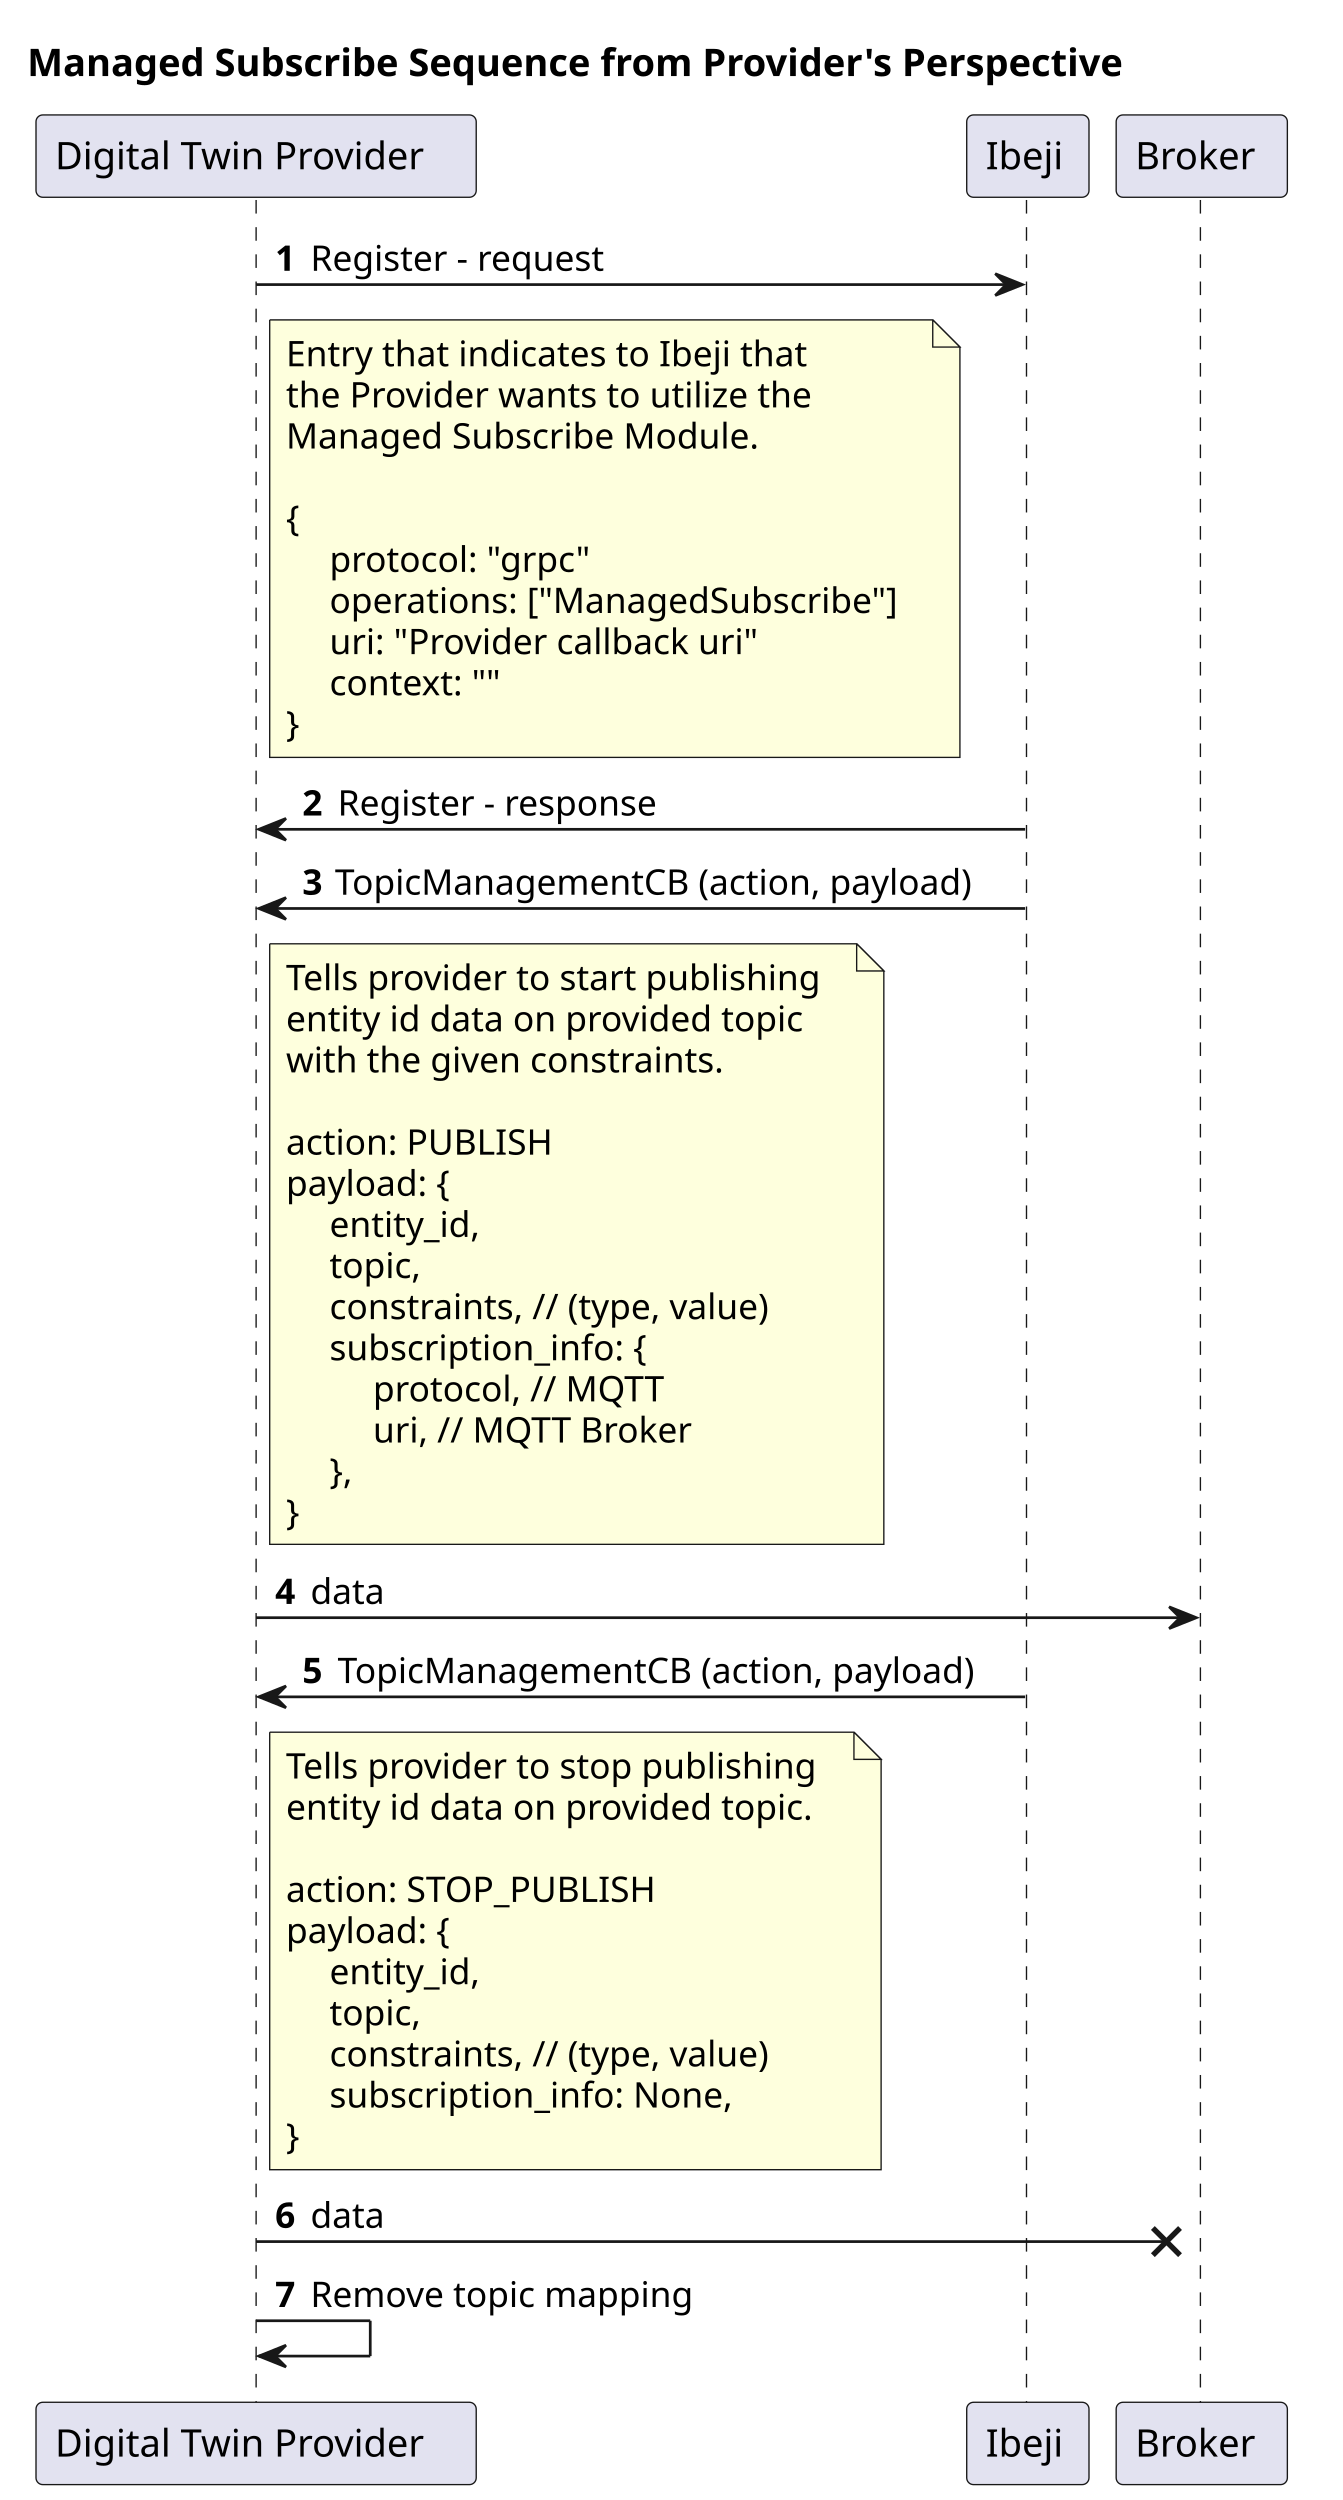
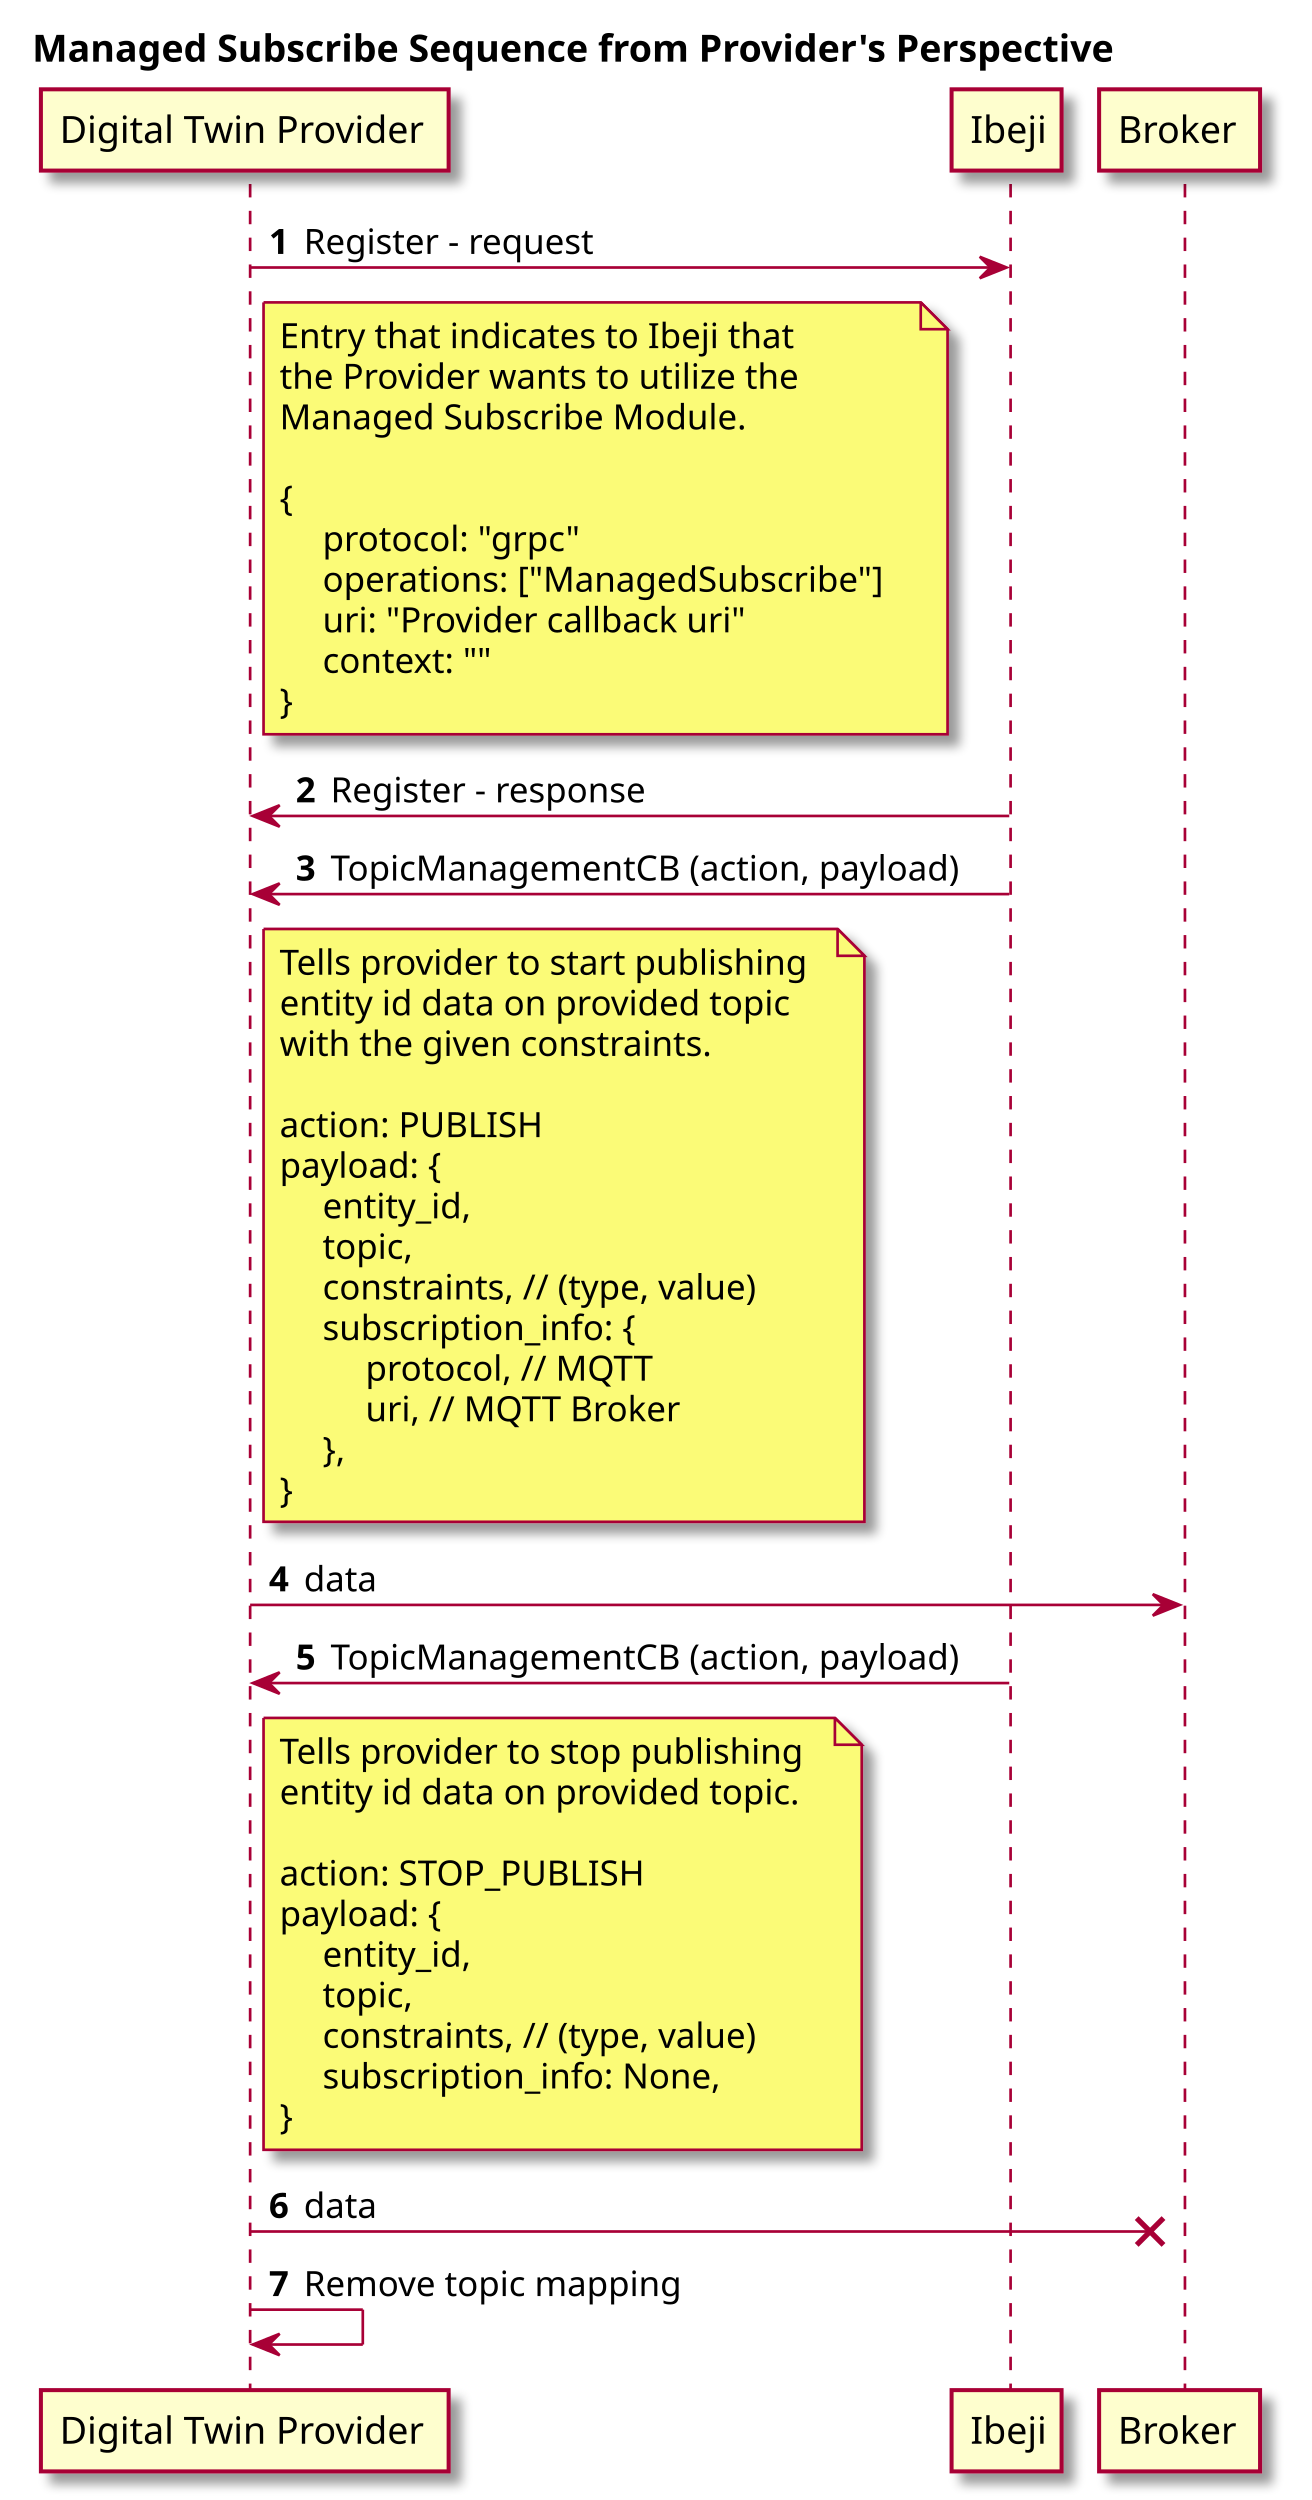
- <svg xmlns="http://www.w3.org/2000/svg" contentStyleType="text/css" height="920px" preserveAspectRatio="none" style="width:494px;height:920px;background:#FFFFFF;" version="1.1" viewBox="0 0 494 920" width="494px" zoomAndPan="magnify">
-   <defs />
+ <svg xmlns="http://www.w3.org/2000/svg" contentScriptType="application/ecmascript" contentStyleType="text/css" height="932px" preserveAspectRatio="none" style="width:489px;height:932px;background:#FEFEFE;" version="1.1" viewBox="0 0 489 932" width="489px" zoomAndPan="magnify">
+   <defs>
+     <filter height="300%" id="f5unvuc8319d9" width="300%" x="-1" y="-1">
+       <feGaussianBlur result="blurOut" stdDeviation="2.0" />
+       <feColorMatrix in="blurOut" result="blurOut2" type="matrix" values="0 0 0 0 0 0 0 0 0 0 0 0 0 0 0 0 0 0 .4 0" />
+       <feOffset dx="4.0" dy="4.0" in="blurOut2" result="blurOut3" />
+       <feBlend in="SourceGraphic" in2="blurOut3" mode="normal" />
+     </filter>
+   </defs>
  <g>
-     <text fill="#000000" font-family="sans-serif" font-size="14" font-weight="bold" lengthAdjust="spacing" textLength="466" x="10" y="27.995">Managed Subscribe Sequence from Provider's Perspective</text>
-     <line style="stroke:#181818;stroke-width:0.5;stroke-dasharray:5.0,5.0;" x1="94.25" x2="94.25" y1="73.594" y2="885.039" />
-     <line style="stroke:#181818;stroke-width:0.5;stroke-dasharray:5.0,5.0;" x1="377.75" x2="377.75" y1="73.594" y2="885.039" />
-     <line style="stroke:#181818;stroke-width:0.5;stroke-dasharray:5.0,5.0;" x1="441.75" x2="441.75" y1="73.594" y2="885.039" />
-     <rect fill="#E2E2F0" height="30.297" rx="2.5" ry="2.5" style="stroke:#181818;stroke-width:0.5;" width="162" x="13.25" y="42.297" />
-     <text fill="#000000" font-family="sans-serif" font-size="14" lengthAdjust="spacing" textLength="148" x="20.25" y="62.292">Digital Twin Provider</text>
-     <rect fill="#E2E2F0" height="30.297" rx="2.5" ry="2.5" style="stroke:#181818;stroke-width:0.5;" width="162" x="13.25" y="884.039" />
-     <text fill="#000000" font-family="sans-serif" font-size="14" lengthAdjust="spacing" textLength="148" x="20.25" y="904.034">Digital Twin Provider</text>
-     <rect fill="#E2E2F0" height="30.297" rx="2.5" ry="2.5" style="stroke:#181818;stroke-width:0.5;" width="45" x="355.75" y="42.297" />
-     <text fill="#000000" font-family="sans-serif" font-size="14" lengthAdjust="spacing" textLength="31" x="362.75" y="62.292">Ibeji</text>
-     <rect fill="#E2E2F0" height="30.297" rx="2.5" ry="2.5" style="stroke:#181818;stroke-width:0.5;" width="45" x="355.75" y="884.039" />
-     <text fill="#000000" font-family="sans-serif" font-size="14" lengthAdjust="spacing" textLength="31" x="362.75" y="904.034">Ibeji</text>
-     <rect fill="#E2E2F0" height="30.297" rx="2.5" ry="2.5" style="stroke:#181818;stroke-width:0.5;" width="63" x="410.75" y="42.297" />
-     <text fill="#000000" font-family="sans-serif" font-size="14" lengthAdjust="spacing" textLength="49" x="417.75" y="62.292">Broker</text>
-     <rect fill="#E2E2F0" height="30.297" rx="2.5" ry="2.5" style="stroke:#181818;stroke-width:0.5;" width="63" x="410.75" y="884.039" />
-     <text fill="#000000" font-family="sans-serif" font-size="14" lengthAdjust="spacing" textLength="49" x="417.75" y="904.034">Broker</text>
-     <polygon fill="#181818" points="366.25,100.727,376.25,104.727,366.25,108.727,370.25,104.727" style="stroke:#181818;stroke-width:1.0;" />
-     <line style="stroke:#181818;stroke-width:1.0;" x1="94.25" x2="372.25" y1="104.727" y2="104.727" />
-     <text fill="#000000" font-family="sans-serif" font-size="13" font-weight="bold" lengthAdjust="spacing" textLength="9" x="101.25" y="99.661">1</text>
-     <text fill="#000000" font-family="sans-serif" font-size="13" lengthAdjust="spacing" textLength="115" x="114.25" y="99.661">Register - request</text>
-     <path d="M99.25,117.727 L99.25,278.727 L353.25,278.727 L353.25,127.727 L343.25,117.727 L99.25,117.727 " fill="#FEFFDD" style="stroke:#181818;stroke-width:0.5;" />
-     <path d="M343.25,117.727 L343.25,127.727 L353.25,127.727 L343.25,117.727 " fill="#FEFFDD" style="stroke:#181818;stroke-width:0.5;" />
-     <text fill="#000000" font-family="sans-serif" font-size="13" lengthAdjust="spacing" textLength="201" x="105.25" y="134.793">Entry that indicates to Ibeji that</text>
-     <text fill="#000000" font-family="sans-serif" font-size="13" lengthAdjust="spacing" textLength="204" x="105.25" y="149.926">the Provider wants to utilize the</text>
-     <text fill="#000000" font-family="sans-serif" font-size="13" lengthAdjust="spacing" textLength="177" x="105.25" y="165.059">Managed Subscribe Module.</text>
-     <text fill="#000000" font-family="sans-serif" font-size="13" lengthAdjust="spacing" textLength="4" x="105.25" y="180.192"> </text>
-     <text fill="#000000" font-family="sans-serif" font-size="13" lengthAdjust="spacing" textLength="9" x="105.25" y="195.325">{</text>
-     <text fill="#000000" font-family="sans-serif" font-size="13" lengthAdjust="spacing" textLength="99" x="121.25" y="210.458">protocol: "grpc"</text>
-     <text fill="#000000" font-family="sans-serif" font-size="13" lengthAdjust="spacing" textLength="217" x="121.25" y="225.59">operations: ["ManagedSubscribe"]</text>
-     <text fill="#000000" font-family="sans-serif" font-size="13" lengthAdjust="spacing" textLength="163" x="121.25" y="240.723">uri: "Provider callback uri"</text>
-     <text fill="#000000" font-family="sans-serif" font-size="13" lengthAdjust="spacing" textLength="68" x="121.25" y="255.856">context: ""</text>
-     <text fill="#000000" font-family="sans-serif" font-size="13" lengthAdjust="spacing" textLength="9" x="105.25" y="270.989">}</text>
-     <polygon fill="#181818" points="105.25,301.188,95.25,305.188,105.25,309.188,101.25,305.188" style="stroke:#181818;stroke-width:1.0;" />
-     <line style="stroke:#181818;stroke-width:1.0;" x1="99.25" x2="377.25" y1="305.188" y2="305.188" />
-     <text fill="#000000" font-family="sans-serif" font-size="13" font-weight="bold" lengthAdjust="spacing" textLength="9" x="111.25" y="300.122">2</text>
-     <text fill="#000000" font-family="sans-serif" font-size="13" lengthAdjust="spacing" textLength="125" x="124.25" y="300.122">Register - response</text>
-     <polygon fill="#181818" points="105.25,330.32,95.25,334.32,105.25,338.32,101.25,334.32" style="stroke:#181818;stroke-width:1.0;" />
-     <line style="stroke:#181818;stroke-width:1.0;" x1="99.25" x2="377.25" y1="334.32" y2="334.32" />
-     <text fill="#000000" font-family="sans-serif" font-size="13" font-weight="bold" lengthAdjust="spacing" textLength="8" x="111.25" y="329.254">3</text>
-     <text fill="#000000" font-family="sans-serif" font-size="13" lengthAdjust="spacing" textLength="247" x="123.25" y="329.254">TopicManagementCB (action, payload)</text>
-     <path d="M99.25,347.32 L99.25,568.32 L325.25,568.32 L325.25,357.32 L315.25,347.32 L99.25,347.32 " fill="#FEFFDD" style="stroke:#181818;stroke-width:0.5;" />
-     <path d="M315.25,347.32 L315.25,357.32 L325.25,357.32 L315.25,347.32 " fill="#FEFFDD" style="stroke:#181818;stroke-width:0.5;" />
-     <text fill="#000000" font-family="sans-serif" font-size="13" lengthAdjust="spacing" textLength="205" x="105.25" y="364.387">Tells provider to start publishing</text>
-     <text fill="#000000" font-family="sans-serif" font-size="13" lengthAdjust="spacing" textLength="200" x="105.25" y="379.52">entity id data on provided topic</text>
-     <text fill="#000000" font-family="sans-serif" font-size="13" lengthAdjust="spacing" textLength="170" x="105.25" y="394.653">with the given constraints.</text>
-     <text fill="#000000" font-family="sans-serif" font-size="13" lengthAdjust="spacing" textLength="4" x="105.25" y="409.786"> </text>
-     <text fill="#000000" font-family="sans-serif" font-size="13" lengthAdjust="spacing" textLength="100" x="105.25" y="424.918">action: PUBLISH</text>
-     <text fill="#000000" font-family="sans-serif" font-size="13" lengthAdjust="spacing" textLength="69" x="105.25" y="440.051">payload: {</text>
-     <text fill="#000000" font-family="sans-serif" font-size="13" lengthAdjust="spacing" textLength="59" x="121.25" y="455.184">entity_id,</text>
-     <text fill="#000000" font-family="sans-serif" font-size="13" lengthAdjust="spacing" textLength="35" x="121.25" y="470.317">topic,</text>
-     <text fill="#000000" font-family="sans-serif" font-size="13" lengthAdjust="spacing" textLength="173" x="121.25" y="485.45">constraints, // (type, value)</text>
-     <text fill="#000000" font-family="sans-serif" font-size="13" lengthAdjust="spacing" textLength="126" x="121.25" y="500.582">subscription_info: {</text>
-     <text fill="#000000" font-family="sans-serif" font-size="13" lengthAdjust="spacing" textLength="108" x="137.25" y="515.715">protocol, // MQTT</text>
-     <text fill="#000000" font-family="sans-serif" font-size="13" lengthAdjust="spacing" textLength="117" x="137.25" y="530.848">uri, // MQTT Broker</text>
-     <text fill="#000000" font-family="sans-serif" font-size="13" lengthAdjust="spacing" textLength="13" x="121.25" y="545.981">},</text>
-     <text fill="#000000" font-family="sans-serif" font-size="13" lengthAdjust="spacing" textLength="9" x="105.25" y="561.114">}</text>
-     <polygon fill="#181818" points="430.25,591.312,440.25,595.312,430.25,599.312,434.25,595.312" style="stroke:#181818;stroke-width:1.0;" />
-     <line style="stroke:#181818;stroke-width:1.0;" x1="94.25" x2="436.25" y1="595.312" y2="595.312" />
-     <text fill="#000000" font-family="sans-serif" font-size="13" font-weight="bold" lengthAdjust="spacing" textLength="9" x="101.25" y="590.247">4</text>
-     <text fill="#000000" font-family="sans-serif" font-size="13" lengthAdjust="spacing" textLength="29" x="114.25" y="590.247">data</text>
-     <polygon fill="#181818" points="105.25,620.445,95.25,624.445,105.25,628.445,101.25,624.445" style="stroke:#181818;stroke-width:1.0;" />
-     <line style="stroke:#181818;stroke-width:1.0;" x1="99.25" x2="377.25" y1="624.445" y2="624.445" />
-     <text fill="#000000" font-family="sans-serif" font-size="13" font-weight="bold" lengthAdjust="spacing" textLength="9" x="111.25" y="619.379">5</text>
-     <text fill="#000000" font-family="sans-serif" font-size="13" lengthAdjust="spacing" textLength="247" x="124.25" y="619.379">TopicManagementCB (action, payload)</text>
-     <path d="M99.25,637.445 L99.25,798.445 L324.25,798.445 L324.25,647.445 L314.25,637.445 L99.25,637.445 " fill="#FEFFDD" style="stroke:#181818;stroke-width:0.5;" />
-     <path d="M314.25,637.445 L314.25,647.445 L324.25,647.445 L314.25,637.445 " fill="#FEFFDD" style="stroke:#181818;stroke-width:0.5;" />
-     <text fill="#000000" font-family="sans-serif" font-size="13" lengthAdjust="spacing" textLength="203" x="105.25" y="654.512">Tells provider to stop publishing</text>
-     <text fill="#000000" font-family="sans-serif" font-size="13" lengthAdjust="spacing" textLength="204" x="105.25" y="669.645">entity id data on provided topic.</text>
-     <text fill="#000000" font-family="sans-serif" font-size="13" lengthAdjust="spacing" textLength="4" x="105.25" y="684.778"> </text>
-     <text fill="#000000" font-family="sans-serif" font-size="13" lengthAdjust="spacing" textLength="141" x="105.25" y="699.911">action: STOP_PUBLISH</text>
-     <text fill="#000000" font-family="sans-serif" font-size="13" lengthAdjust="spacing" textLength="69" x="105.25" y="715.043">payload: {</text>
-     <text fill="#000000" font-family="sans-serif" font-size="13" lengthAdjust="spacing" textLength="59" x="121.25" y="730.176">entity_id,</text>
-     <text fill="#000000" font-family="sans-serif" font-size="13" lengthAdjust="spacing" textLength="35" x="121.25" y="745.309">topic,</text>
-     <text fill="#000000" font-family="sans-serif" font-size="13" lengthAdjust="spacing" textLength="173" x="121.25" y="760.442">constraints, // (type, value)</text>
-     <text fill="#000000" font-family="sans-serif" font-size="13" lengthAdjust="spacing" textLength="154" x="121.25" y="775.575">subscription_info: None,</text>
-     <text fill="#000000" font-family="sans-serif" font-size="13" lengthAdjust="spacing" textLength="9" x="105.25" y="790.707">}</text>
-     <line style="stroke:#181818;stroke-width:2.0;" x1="424.25" x2="434.25" y1="819.906" y2="829.906" />
-     <line style="stroke:#181818;stroke-width:2.0;" x1="424.25" x2="434.25" y1="829.906" y2="819.906" />
-     <line style="stroke:#181818;stroke-width:1.0;" x1="94.25" x2="429.25" y1="824.906" y2="824.906" />
-     <text fill="#000000" font-family="sans-serif" font-size="13" font-weight="bold" lengthAdjust="spacing" textLength="9" x="101.25" y="819.84">6</text>
-     <text fill="#000000" font-family="sans-serif" font-size="13" lengthAdjust="spacing" textLength="29" x="114.25" y="819.84">data</text>
-     <line style="stroke:#181818;stroke-width:1.0;" x1="94.25" x2="136.25" y1="854.039" y2="854.039" />
-     <line style="stroke:#181818;stroke-width:1.0;" x1="136.25" x2="136.25" y1="854.039" y2="867.039" />
-     <line style="stroke:#181818;stroke-width:1.0;" x1="95.25" x2="136.25" y1="867.039" y2="867.039" />
-     <polygon fill="#181818" points="105.25,863.039,95.25,867.039,105.25,871.039,101.25,867.039" style="stroke:#181818;stroke-width:1.0;" />
-     <text fill="#000000" font-family="sans-serif" font-size="13" font-weight="bold" lengthAdjust="spacing" textLength="9" x="101.25" y="848.973">7</text>
-     <text fill="#000000" font-family="sans-serif" font-size="13" lengthAdjust="spacing" textLength="149" x="114.25" y="848.973">Remove topic mapping</text>
+     <text fill="#000000" font-family="sans-serif" font-size="14" font-weight="bold" lengthAdjust="spacingAndGlyphs" textLength="465" x="12" y="22.995">Managed Subscribe Sequence from Provider's Perspective</text>
+     <line style="stroke: #A80036; stroke-width: 1.0; stroke-dasharray: 5.0,5.0;" x1="93.25" x2="93.25" y1="68.594" y2="892.039" />
+     <line style="stroke: #A80036; stroke-width: 1.0; stroke-dasharray: 5.0,5.0;" x1="376.75" x2="376.75" y1="68.594" y2="892.039" />
+     <line style="stroke: #A80036; stroke-width: 1.0; stroke-dasharray: 5.0,5.0;" x1="441.75" x2="441.75" y1="68.594" y2="892.039" />
+     <rect fill="#FEFECE" filter="url(#f5unvuc8319d9)" height="30.297" style="stroke: #A80036; stroke-width: 1.5;" width="152" x="15.25" y="33.297" />
+     <text fill="#000000" font-family="sans-serif" font-size="14" lengthAdjust="spacingAndGlyphs" textLength="138" x="22.25" y="53.292">Digital Twin Provider</text>
+     <rect fill="#FEFECE" filter="url(#f5unvuc8319d9)" height="30.297" style="stroke: #A80036; stroke-width: 1.5;" width="152" x="15.25" y="891.039" />
+     <text fill="#000000" font-family="sans-serif" font-size="14" lengthAdjust="spacingAndGlyphs" textLength="138" x="22.25" y="911.034">Digital Twin Provider</text>
+     <rect fill="#FEFECE" filter="url(#f5unvuc8319d9)" height="30.297" style="stroke: #A80036; stroke-width: 1.5;" width="41" x="354.75" y="33.297" />
+     <text fill="#000000" font-family="sans-serif" font-size="14" lengthAdjust="spacingAndGlyphs" textLength="27" x="361.75" y="53.292">Ibeji</text>
+     <rect fill="#FEFECE" filter="url(#f5unvuc8319d9)" height="30.297" style="stroke: #A80036; stroke-width: 1.5;" width="41" x="354.75" y="891.039" />
+     <text fill="#000000" font-family="sans-serif" font-size="14" lengthAdjust="spacingAndGlyphs" textLength="27" x="361.75" y="911.034">Ibeji</text>
+     <rect fill="#FEFECE" filter="url(#f5unvuc8319d9)" height="30.297" style="stroke: #A80036; stroke-width: 1.5;" width="60" x="409.75" y="33.297" />
+     <text fill="#000000" font-family="sans-serif" font-size="14" lengthAdjust="spacingAndGlyphs" textLength="46" x="416.75" y="53.292">Broker</text>
+     <rect fill="#FEFECE" filter="url(#f5unvuc8319d9)" height="30.297" style="stroke: #A80036; stroke-width: 1.5;" width="60" x="409.75" y="891.039" />
+     <text fill="#000000" font-family="sans-serif" font-size="14" lengthAdjust="spacingAndGlyphs" textLength="46" x="416.75" y="911.034">Broker</text>
+     <polygon fill="#A80036" points="365.25,95.727,375.25,99.727,365.25,103.727,369.25,99.727" style="stroke: #A80036; stroke-width: 1.0;" />
+     <line style="stroke: #A80036; stroke-width: 1.0;" x1="93.25" x2="371.25" y1="99.727" y2="99.727" />
+     <text fill="#000000" font-family="sans-serif" font-size="13" font-weight="bold" lengthAdjust="spacingAndGlyphs" textLength="9" x="100.25" y="94.661">1</text>
+     <text fill="#000000" font-family="sans-serif" font-size="13" lengthAdjust="spacingAndGlyphs" textLength="114" x="113.25" y="94.661">Register - request</text>
+     <path d="M98.25,112.727 L98.25,273.727 L353.25,273.727 L353.25,122.727 L343.25,112.727 L98.25,112.727 " fill="#FBFB77" filter="url(#f5unvuc8319d9)" style="stroke: #A80036; stroke-width: 1.0;" />
+     <path d="M343.25,112.727 L343.25,122.727 L353.25,122.727 L343.25,112.727 " fill="#FBFB77" style="stroke: #A80036; stroke-width: 1.0;" />
+     <text fill="#000000" font-family="sans-serif" font-size="13" lengthAdjust="spacingAndGlyphs" textLength="200" x="104.25" y="129.793">Entry that indicates to Ibeji that</text>
+     <text fill="#000000" font-family="sans-serif" font-size="13" lengthAdjust="spacingAndGlyphs" textLength="201" x="104.25" y="144.926">the Provider wants to utilize the</text>
+     <text fill="#000000" font-family="sans-serif" font-size="13" lengthAdjust="spacingAndGlyphs" textLength="180" x="104.25" y="160.059">Managed Subscribe Module.</text>
+     <text fill="#000000" font-family="sans-serif" font-size="13" lengthAdjust="spacingAndGlyphs" textLength="0" x="108.25" y="175.192" />
+     <text fill="#000000" font-family="sans-serif" font-size="13" lengthAdjust="spacingAndGlyphs" textLength="8" x="104.25" y="190.325">{</text>
+     <text fill="#000000" font-family="sans-serif" font-size="13" lengthAdjust="spacingAndGlyphs" textLength="98" x="120.25" y="205.458">protocol: "grpc"</text>
+     <text fill="#000000" font-family="sans-serif" font-size="13" lengthAdjust="spacingAndGlyphs" textLength="218" x="120.25" y="220.59">operations: ["ManagedSubscribe"]</text>
+     <text fill="#000000" font-family="sans-serif" font-size="13" lengthAdjust="spacingAndGlyphs" textLength="161" x="120.25" y="235.723">uri: "Provider callback uri"</text>
+     <text fill="#000000" font-family="sans-serif" font-size="13" lengthAdjust="spacingAndGlyphs" textLength="66" x="120.25" y="250.856">context: ""</text>
+     <text fill="#000000" font-family="sans-serif" font-size="13" lengthAdjust="spacingAndGlyphs" textLength="8" x="104.25" y="265.989">}</text>
+     <polygon fill="#A80036" points="104.25,300.188,94.25,304.188,104.25,308.188,100.25,304.188" style="stroke: #A80036; stroke-width: 1.0;" />
+     <line style="stroke: #A80036; stroke-width: 1.0;" x1="98.25" x2="376.25" y1="304.188" y2="304.188" />
+     <text fill="#000000" font-family="sans-serif" font-size="13" font-weight="bold" lengthAdjust="spacingAndGlyphs" textLength="9" x="110.25" y="299.122">2</text>
+     <text fill="#000000" font-family="sans-serif" font-size="13" lengthAdjust="spacingAndGlyphs" textLength="124" x="123.25" y="299.122">Register - response</text>
+     <polygon fill="#A80036" points="104.25,329.32,94.25,333.32,104.25,337.32,100.25,333.32" style="stroke: #A80036; stroke-width: 1.0;" />
+     <line style="stroke: #A80036; stroke-width: 1.0;" x1="98.25" x2="376.25" y1="333.32" y2="333.32" />
+     <text fill="#000000" font-family="sans-serif" font-size="13" font-weight="bold" lengthAdjust="spacingAndGlyphs" textLength="9" x="110.25" y="328.254">3</text>
+     <text fill="#000000" font-family="sans-serif" font-size="13" lengthAdjust="spacingAndGlyphs" textLength="247" x="123.25" y="328.254">TopicManagementCB (action, payload)</text>
+     <path d="M98.25,346.32 L98.25,567.32 L322.25,567.32 L322.25,356.32 L312.25,346.32 L98.25,346.32 " fill="#FBFB77" filter="url(#f5unvuc8319d9)" style="stroke: #A80036; stroke-width: 1.0;" />
+     <path d="M312.25,346.32 L312.25,356.32 L322.25,356.32 L312.25,346.32 " fill="#FBFB77" style="stroke: #A80036; stroke-width: 1.0;" />
+     <text fill="#000000" font-family="sans-serif" font-size="13" lengthAdjust="spacingAndGlyphs" textLength="203" x="104.25" y="363.387">Tells provider to start publishing</text>
+     <text fill="#000000" font-family="sans-serif" font-size="13" lengthAdjust="spacingAndGlyphs" textLength="198" x="104.25" y="378.52">entity id data on provided topic</text>
+     <text fill="#000000" font-family="sans-serif" font-size="13" lengthAdjust="spacingAndGlyphs" textLength="167" x="104.25" y="393.653">with the given constraints.</text>
+     <text fill="#000000" font-family="sans-serif" font-size="13" lengthAdjust="spacingAndGlyphs" textLength="0" x="108.25" y="408.786" />
+     <text fill="#000000" font-family="sans-serif" font-size="13" lengthAdjust="spacingAndGlyphs" textLength="103" x="104.25" y="423.918">action: PUBLISH</text>
+     <text fill="#000000" font-family="sans-serif" font-size="13" lengthAdjust="spacingAndGlyphs" textLength="66" x="104.25" y="439.051">payload: {</text>
+     <text fill="#000000" font-family="sans-serif" font-size="13" lengthAdjust="spacingAndGlyphs" textLength="58" x="120.25" y="454.184">entity_id,</text>
+     <text fill="#000000" font-family="sans-serif" font-size="13" lengthAdjust="spacingAndGlyphs" textLength="35" x="120.25" y="469.317">topic,</text>
+     <text fill="#000000" font-family="sans-serif" font-size="13" lengthAdjust="spacingAndGlyphs" textLength="171" x="120.25" y="484.45">constraints, // (type, value)</text>
+     <text fill="#000000" font-family="sans-serif" font-size="13" lengthAdjust="spacingAndGlyphs" textLength="123" x="120.25" y="499.582">subscription_info: {</text>
+     <text fill="#000000" font-family="sans-serif" font-size="13" lengthAdjust="spacingAndGlyphs" textLength="107" x="136.25" y="514.715">protocol, // MQTT</text>
+     <text fill="#000000" font-family="sans-serif" font-size="13" lengthAdjust="spacingAndGlyphs" textLength="117" x="136.25" y="529.848">uri, // MQTT Broker</text>
+     <text fill="#000000" font-family="sans-serif" font-size="13" lengthAdjust="spacingAndGlyphs" textLength="12" x="120.25" y="544.981">},</text>
+     <text fill="#000000" font-family="sans-serif" font-size="13" lengthAdjust="spacingAndGlyphs" textLength="8" x="104.25" y="560.114">}</text>
+     <polygon fill="#A80036" points="429.75,594.312,439.75,598.312,429.75,602.312,433.75,598.312" style="stroke: #A80036; stroke-width: 1.0;" />
+     <line style="stroke: #A80036; stroke-width: 1.0;" x1="93.25" x2="435.75" y1="598.312" y2="598.312" />
+     <text fill="#000000" font-family="sans-serif" font-size="13" font-weight="bold" lengthAdjust="spacingAndGlyphs" textLength="9" x="100.25" y="593.247">4</text>
+     <text fill="#000000" font-family="sans-serif" font-size="13" lengthAdjust="spacingAndGlyphs" textLength="29" x="113.25" y="593.247">data</text>
+     <polygon fill="#A80036" points="104.25,623.445,94.25,627.445,104.25,631.445,100.25,627.445" style="stroke: #A80036; stroke-width: 1.0;" />
+     <line style="stroke: #A80036; stroke-width: 1.0;" x1="98.25" x2="376.25" y1="627.445" y2="627.445" />
+     <text fill="#000000" font-family="sans-serif" font-size="13" font-weight="bold" lengthAdjust="spacingAndGlyphs" textLength="9" x="110.25" y="622.379">5</text>
+     <text fill="#000000" font-family="sans-serif" font-size="13" lengthAdjust="spacingAndGlyphs" textLength="247" x="123.25" y="622.379">TopicManagementCB (action, payload)</text>
+     <path d="M98.25,640.445 L98.25,801.445 L321.25,801.445 L321.25,650.445 L311.25,640.445 L98.25,640.445 " fill="#FBFB77" filter="url(#f5unvuc8319d9)" style="stroke: #A80036; stroke-width: 1.0;" />
+     <path d="M311.25,640.445 L311.25,650.445 L321.25,650.445 L311.25,640.445 " fill="#FBFB77" style="stroke: #A80036; stroke-width: 1.0;" />
+     <text fill="#000000" font-family="sans-serif" font-size="13" lengthAdjust="spacingAndGlyphs" textLength="201" x="104.25" y="657.512">Tells provider to stop publishing</text>
+     <text fill="#000000" font-family="sans-serif" font-size="13" lengthAdjust="spacingAndGlyphs" textLength="202" x="104.25" y="672.645">entity id data on provided topic.</text>
+     <text fill="#000000" font-family="sans-serif" font-size="13" lengthAdjust="spacingAndGlyphs" textLength="0" x="108.25" y="687.778" />
+     <text fill="#000000" font-family="sans-serif" font-size="13" lengthAdjust="spacingAndGlyphs" textLength="144" x="104.25" y="702.911">action: STOP_PUBLISH</text>
+     <text fill="#000000" font-family="sans-serif" font-size="13" lengthAdjust="spacingAndGlyphs" textLength="66" x="104.25" y="718.043">payload: {</text>
+     <text fill="#000000" font-family="sans-serif" font-size="13" lengthAdjust="spacingAndGlyphs" textLength="58" x="120.25" y="733.176">entity_id,</text>
+     <text fill="#000000" font-family="sans-serif" font-size="13" lengthAdjust="spacingAndGlyphs" textLength="35" x="120.25" y="748.309">topic,</text>
+     <text fill="#000000" font-family="sans-serif" font-size="13" lengthAdjust="spacingAndGlyphs" textLength="171" x="120.25" y="763.442">constraints, // (type, value)</text>
+     <text fill="#000000" font-family="sans-serif" font-size="13" lengthAdjust="spacingAndGlyphs" textLength="153" x="120.25" y="778.575">subscription_info: None,</text>
+     <text fill="#000000" font-family="sans-serif" font-size="13" lengthAdjust="spacingAndGlyphs" textLength="8" x="104.25" y="793.707">}</text>
+     <line style="stroke: #A80036; stroke-width: 2.0;" x1="423.75" x2="433.75" y1="826.906" y2="836.906" />
+     <line style="stroke: #A80036; stroke-width: 2.0;" x1="423.75" x2="433.75" y1="836.906" y2="826.906" />
+     <line style="stroke: #A80036; stroke-width: 1.0;" x1="93.25" x2="428.75" y1="831.906" y2="831.906" />
+     <text fill="#000000" font-family="sans-serif" font-size="13" font-weight="bold" lengthAdjust="spacingAndGlyphs" textLength="9" x="100.25" y="826.84">6</text>
+     <text fill="#000000" font-family="sans-serif" font-size="13" lengthAdjust="spacingAndGlyphs" textLength="29" x="113.25" y="826.84">data</text>
+     <line style="stroke: #A80036; stroke-width: 1.0;" x1="93.25" x2="135.25" y1="861.039" y2="861.039" />
+     <line style="stroke: #A80036; stroke-width: 1.0;" x1="135.25" x2="135.25" y1="861.039" y2="874.039" />
+     <line style="stroke: #A80036; stroke-width: 1.0;" x1="94.25" x2="135.25" y1="874.039" y2="874.039" />
+     <polygon fill="#A80036" points="104.25,870.039,94.25,874.039,104.25,878.039,100.25,874.039" style="stroke: #A80036; stroke-width: 1.0;" />
+     <text fill="#000000" font-family="sans-serif" font-size="13" font-weight="bold" lengthAdjust="spacingAndGlyphs" textLength="9" x="100.25" y="855.973">7</text>
+     <text fill="#000000" font-family="sans-serif" font-size="13" lengthAdjust="spacingAndGlyphs" textLength="147" x="113.25" y="855.973">Remove topic mapping</text>
  </g>
</svg>
